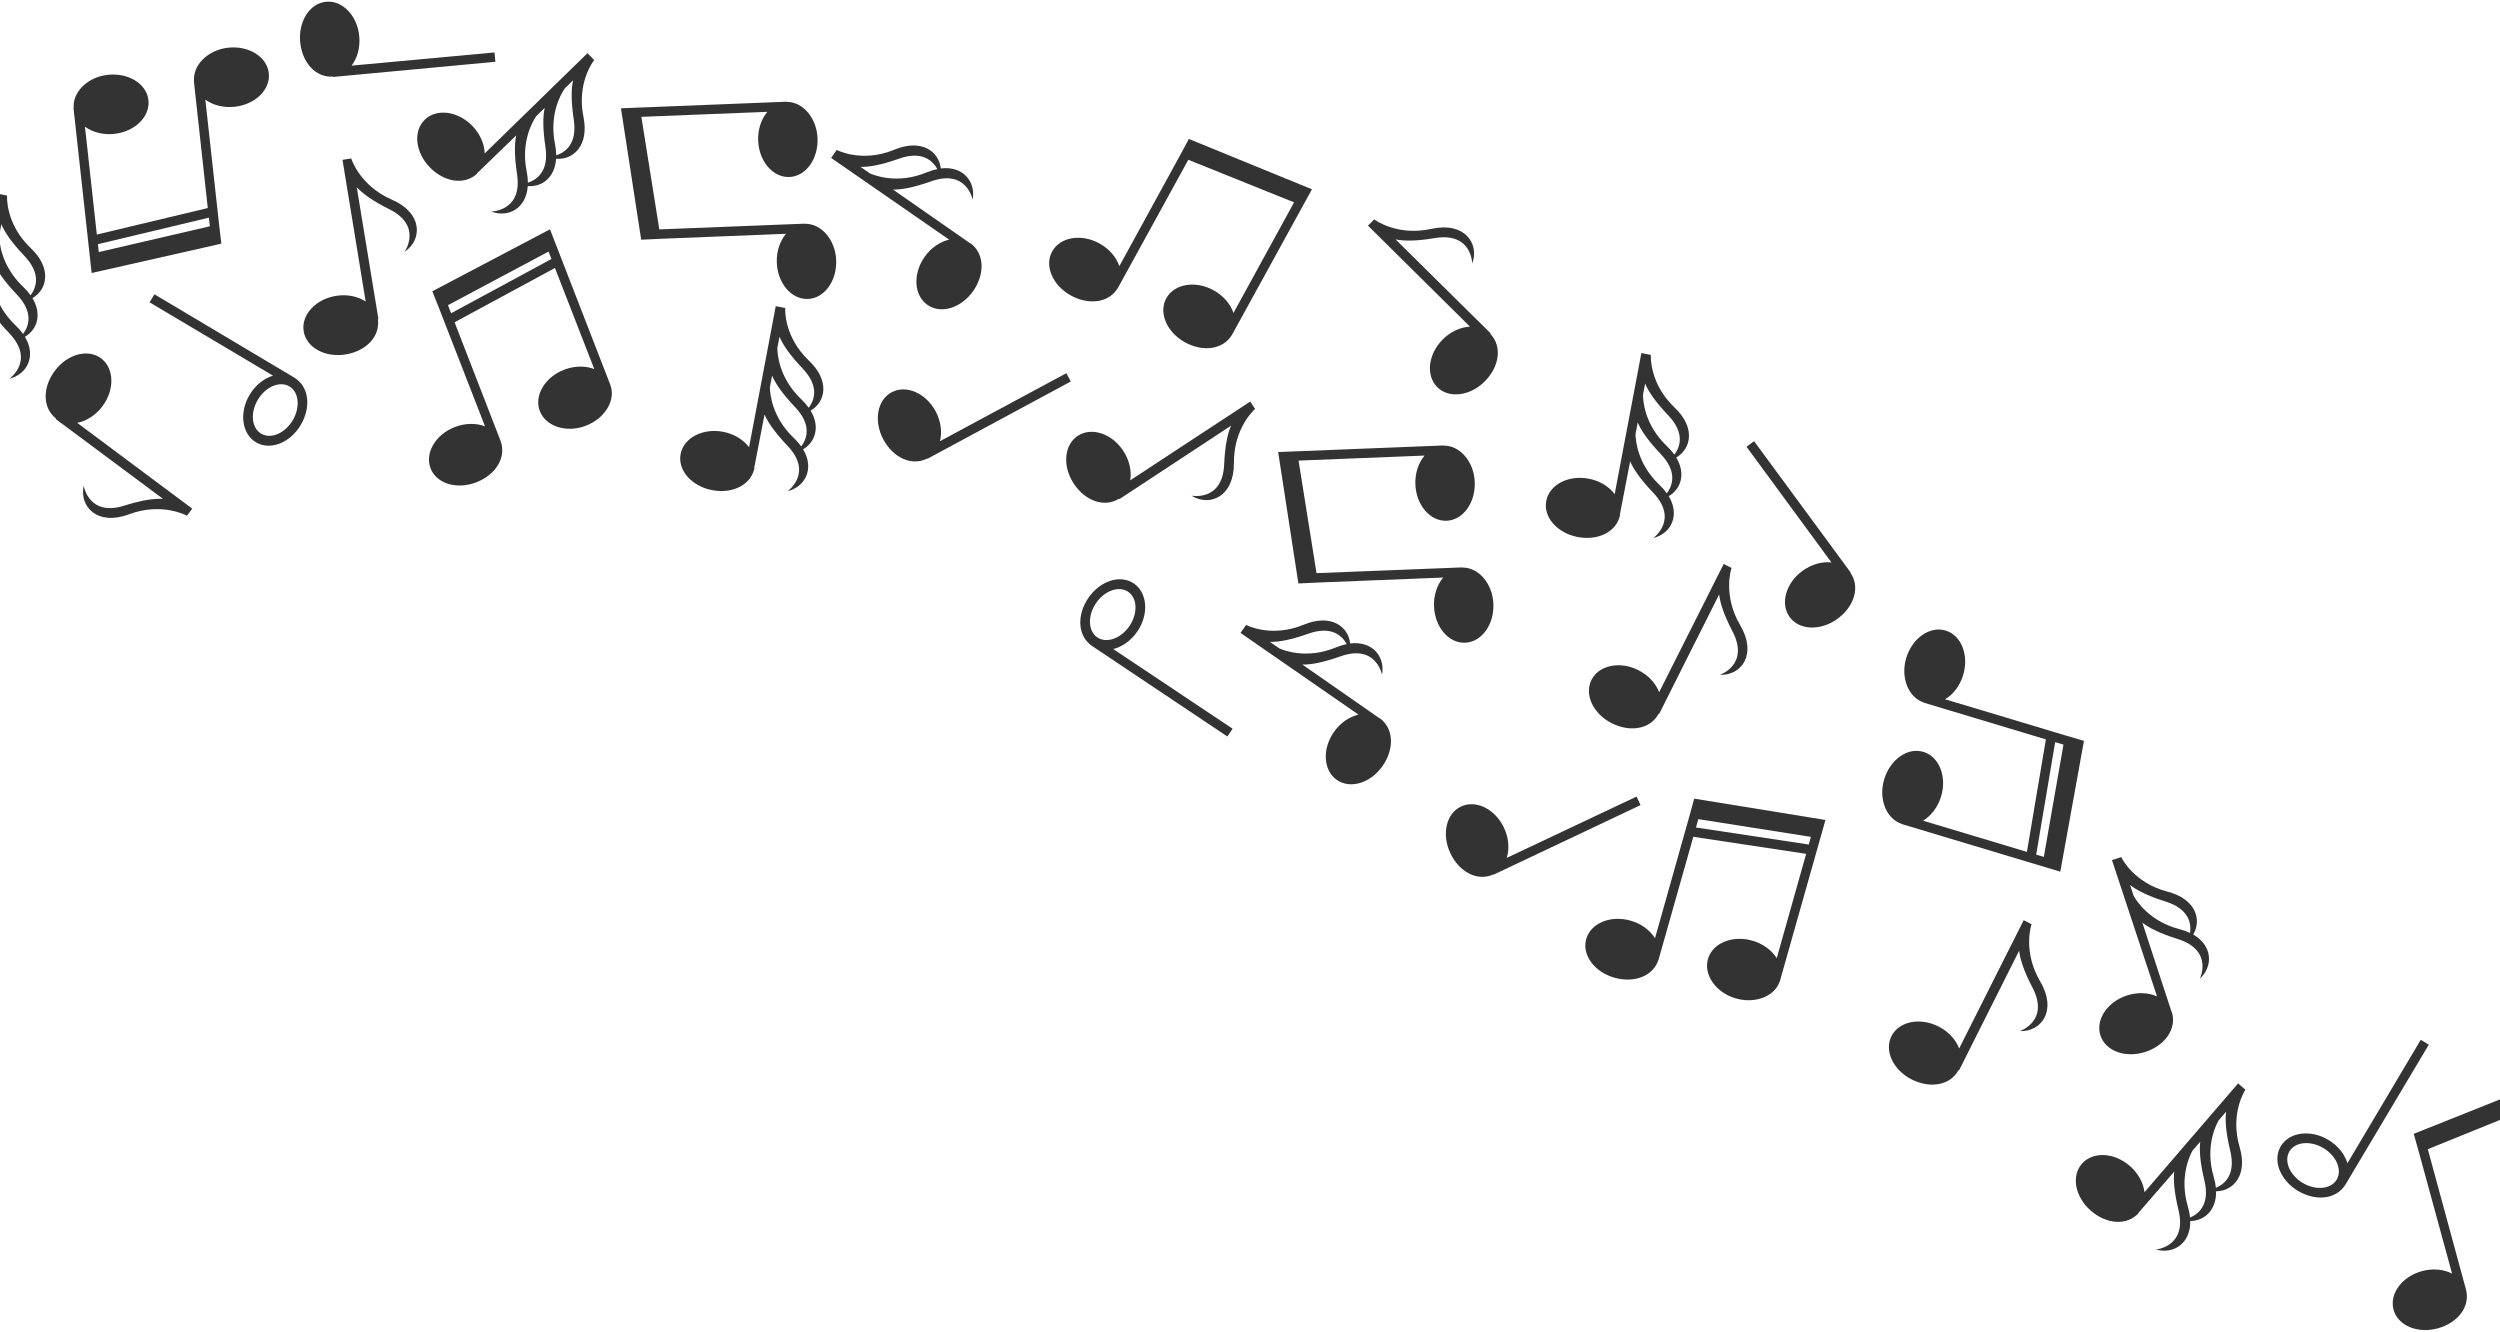
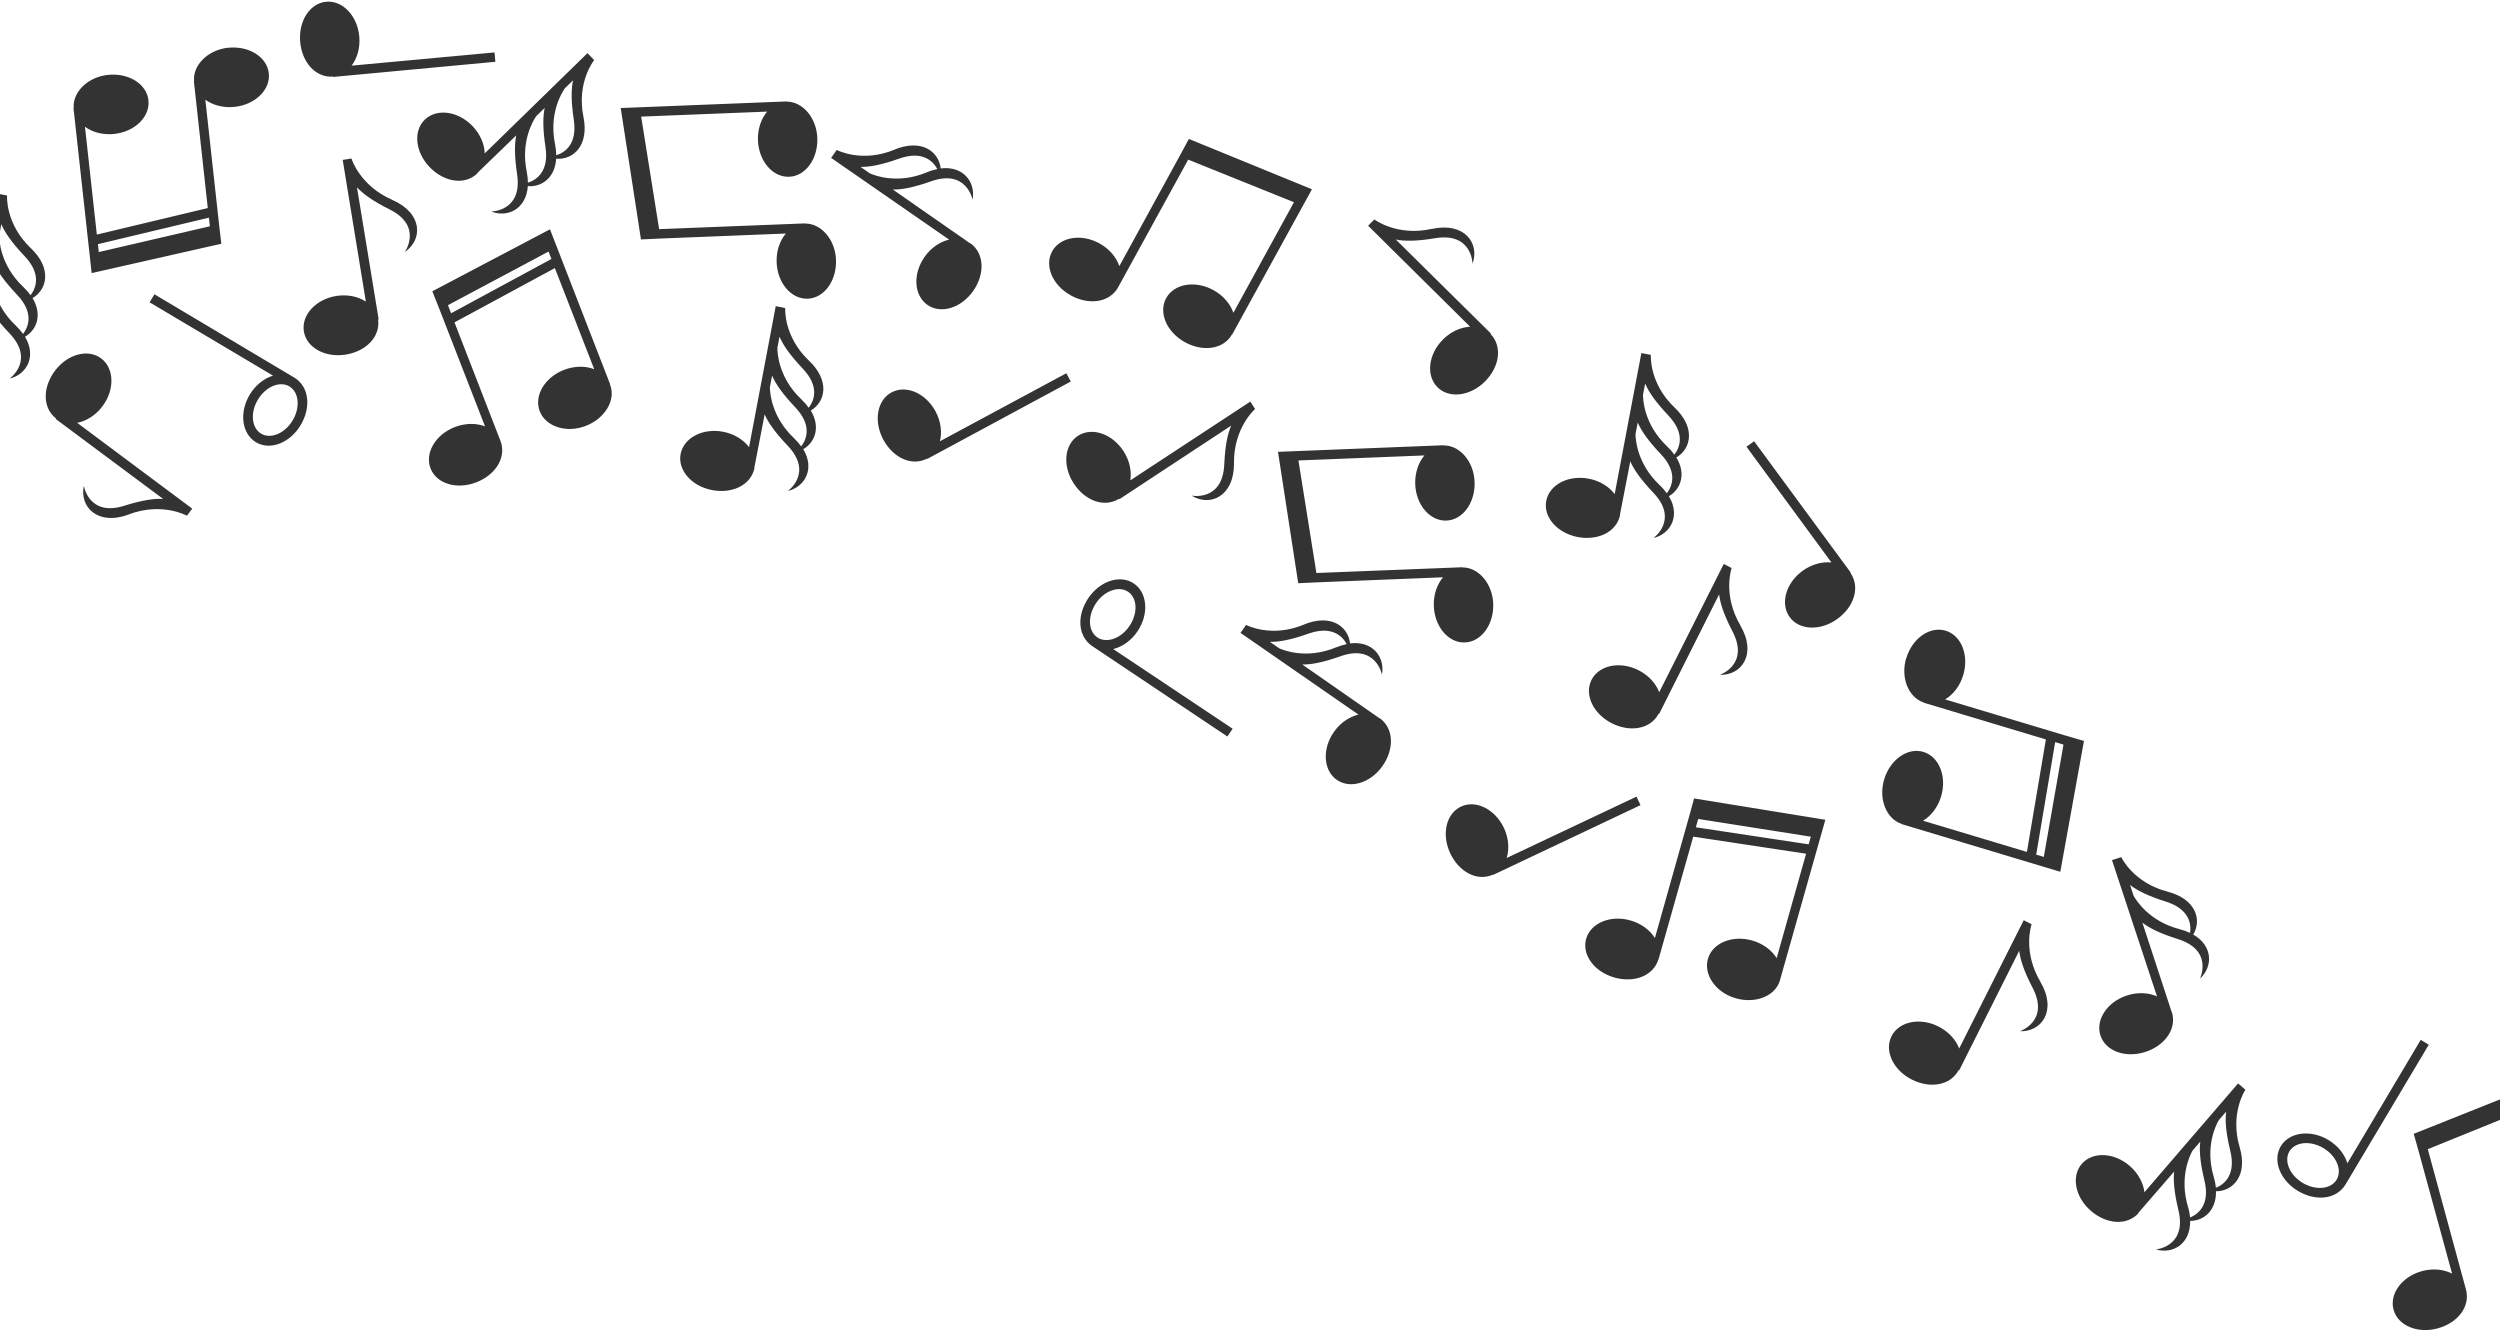
- <svg xmlns="http://www.w3.org/2000/svg" width="800px" height="426px" viewBox="0 0 800 426" version="1.1">
-   <defs />
-   <g id="Page-1" stroke="none" stroke-width="1" fill="none" fill-rule="evenodd">
-     <g id="Home-Page" transform="translate(0, -67)" fill="#333333">
-       <g id="Hero-Section" transform="translate(-34, 0)">
-         <g id="Notes" transform="translate(0, 63)">
-           <path d="M834,355.808 L806.398,366.822 L808.085,372.842 L818.665,411.552 C816.018,410.192 812.564,409.809 809.077,410.743 C802.658,412.463 798.561,417.987 799.926,423.082 C801.291,428.176 807.575,430.815 813.994,429.095 C820.356,427.39 824.514,422.254 823.15,416.796 L823.155,416.795 L823.174,416.868 L823.17,416.853 C823.169,416.847 823.166,416.841 823.165,416.835 L810.896,371.739 L834,362.373 L834,355.808 Z" id="Combined-Shape" />
-           <path d="M441.696,98.213 L441.696,98.198 C441.696,98.192 441.696,98.185 441.696,98.179 L441.495,45.981 L441.493,45.981 L441.489,45.129 L399.237,50.132 L399.309,56.384 L399.51,96.513 C397.305,94.515 394.068,93.251 390.457,93.251 C383.812,93.251 378.425,97.526 378.425,102.8 C378.425,108.075 383.812,112.25 390.457,112.25 C397.043,112.25 402.389,108.365 402.484,102.74 L402.489,102.74 L402.489,102.815 L402.489,102.8 C402.489,102.794 402.489,102.788 402.489,102.781 L402.309,56.046 L438.515,51.558 L438.717,91.911 C436.512,89.913 433.275,88.648 429.664,88.648 C423.019,88.648 417.632,92.924 417.632,98.198 C417.632,103.473 423.019,107.648 429.664,107.648 C436.25,107.648 441.596,103.763 441.691,98.138 L441.696,98.138 L441.696,98.213" id="Fill-52-Copy" transform="translate(410.0607, 78.68962) rotate(29) translate(-410.0607, -78.68962) " />
-           <path d="M497.31,145.272 C490.738,145.272 485.4,149.619 485.284,154.732 L485.173,154.732 L485.173,154.719 L485.173,154.738 C485.173,154.745 485.226,154.753 485.226,154.762 L485.432,201.492 L449.239,205.979 L449.044,165.627 C451.249,167.625 454.489,168.889 458.1,168.889 C464.745,168.889 470.133,164.614 470.133,159.34 C470.133,154.065 464.747,149.874 458.102,149.874 C451.53,149.874 446.193,154.221 446.077,159.334 L445.966,159.334 L445.966,159.321 L445.966,159.34 C445.966,159.347 446.019,159.355 446.019,159.364 L446.272,211.491 L446.274,211.491 L446.278,212.408 L488.53,207.406 L488.458,201.203 L488.257,161.025 C490.463,163.023 493.699,164.287 497.31,164.287 C503.955,164.287 509.342,160.053 509.342,154.779 C509.342,149.505 503.955,145.272 497.31,145.272" id="Fill-53" transform="translate(477.6539, 178.84) rotate(88) translate(-477.6539, -178.84) " />
-           <path d="M287.004,35.272 C280.432,35.272 275.094,39.619 274.978,44.732 L274.867,44.732 L274.867,44.719 L274.867,44.738 C274.867,44.745 274.92,44.753 274.92,44.762 L275.126,91.492 L238.933,95.979 L238.738,55.627 C240.943,57.625 244.183,58.889 247.794,58.889 C254.439,58.889 259.827,54.614 259.827,49.34 C259.827,44.065 254.441,39.874 247.796,39.874 C241.224,39.874 235.887,44.221 235.771,49.334 L235.66,49.334 L235.66,49.321 L235.66,49.34 C235.66,49.347 235.713,49.355 235.713,49.364 L235.966,101.491 L235.968,101.491 L235.972,102.408 L278.224,97.406 L278.152,91.203 L277.951,51.025 C280.157,53.023 283.393,54.287 287.004,54.287 C293.649,54.287 299.036,50.053 299.036,44.779 C299.036,39.505 293.649,35.272 287.004,35.272" id="Fill-53-Copy" transform="translate(267.3479, 68.84002) rotate(88) translate(-267.3479, -68.84002) " />
-           <path d="M570.937,270.155 L570.927,267.379 L607.134,262.904 L607.146,265.447 L570.937,270.155 L570.937,270.155 Z M610.306,309.563 L610.306,309.545 L610.306,309.522 L610.117,257.311 L610.115,257.311 L610.112,256.421 L567.858,261.437 L567.926,267.628 L568.113,307.838 C565.908,305.839 562.672,304.578 559.061,304.577 C552.416,304.574 547.028,308.849 547.026,314.123 C547.024,319.398 552.409,323.551 559.054,323.553 C565.621,323.555 570.956,319.694 571.084,314.069 L571.099,314.069 L571.099,314.159 C571.099,314.151 571.095,314.142 571.095,314.134 C571.095,314.122 571.091,314.112 571.091,314.101 L570.949,273.251 L607.161,268.542 L607.321,303.256 C605.117,301.257 601.881,299.993 598.27,299.991 C591.625,299.989 586.237,304.262 586.235,309.537 C586.233,314.811 591.618,319.212 598.263,319.214 C604.83,319.216 610.165,315.092 610.292,309.979 L610.306,309.979 L610.306,309.563 L610.306,309.563 Z" id="Fill-54" transform="translate(578.6661, 289.9869) rotate(16) translate(-578.6661, -289.9869) " />
-           <path d="M184.937,100.155 L184.927,97.379 L221.134,92.904 L221.146,95.447 L184.937,100.155 L184.937,100.155 Z M224.306,139.563 L224.306,139.545 L224.306,139.522 L224.117,87.311 L224.115,87.311 L224.112,86.421 L181.858,91.437 L181.926,97.628 L182.113,137.838 C179.908,135.839 176.672,134.578 173.061,134.577 C166.416,134.574 161.028,138.849 161.026,144.123 C161.024,149.398 166.409,153.551 173.054,153.553 C179.621,153.555 184.956,149.694 185.084,144.069 L185.099,144.069 L185.099,144.159 C185.099,144.151 185.095,144.142 185.095,144.134 C185.095,144.122 185.091,144.112 185.091,144.101 L184.949,103.251 L221.161,98.542 L221.321,133.256 C219.117,131.257 215.881,129.993 212.27,129.991 C205.625,129.989 200.237,134.262 200.235,139.537 C200.233,144.811 205.618,149.212 212.263,149.214 C218.83,149.216 224.165,145.092 224.292,139.979 L224.306,139.979 L224.306,139.563 L224.306,139.563 Z" id="Fill-54-Copy" transform="translate(192.6661, 119.9869) rotate(-21) translate(-192.6661, -119.9869) " />
-           <path d="M615.985,198.452 L615.985,198.438 L615.985,198.419 L615.68,146.214 L612.672,146.214 L612.901,192.151 C610.696,190.152 607.459,188.888 603.848,188.888 C597.204,188.888 591.817,193.163 591.817,198.438 C591.817,203.712 597.204,207.885 603.848,207.885 C610.436,207.885 615.783,203.995 615.876,198.371 L615.985,198.371 L615.985,198.452" id="Fill-34" transform="translate(603.901, 177.0493) rotate(-36) translate(-603.901, -177.0493) " />
-           <path d="M355.984,151.549 L355.984,151.534 L355.984,151.516 L355.678,99.311 L352.67,99.311 L352.899,145.248 C350.694,143.249 347.457,141.985 343.847,141.985 C337.202,141.985 331.815,146.26 331.815,151.534 C331.815,156.808 337.202,160.981 343.847,160.981 C350.434,160.981 355.781,157.092 355.874,151.467 L355.984,151.467 L355.984,151.549" id="Fill-34-Copy-2" transform="translate(343.8992, 130.1461) rotate(62) translate(-343.8992, -130.1461) " />
-           <path d="M538.138,285.387 L538.138,285.372 L538.138,285.353 L537.832,233.148 L534.824,233.148 L535.053,279.085 C532.848,277.086 529.612,275.822 526.001,275.822 C519.356,275.822 513.969,280.098 513.969,285.372 C513.969,290.646 519.356,294.819 526.001,294.819 C532.588,294.819 537.935,290.93 538.028,285.305 L538.138,285.305 L538.138,285.387" id="Fill-34-Copy" transform="translate(526.0534, 263.9837) rotate(65) translate(-526.0534, -263.9837) " />
-           <path d="M172.856,36.129 L172.856,36.114 L172.856,36.095 L172.55,-16.109 L169.542,-16.109 L169.771,29.827 C167.566,27.828 164.329,26.564 160.719,26.564 C154.074,26.564 148.687,30.84 148.687,36.114 C148.687,41.388 154.074,45.561 160.719,45.561 C167.306,45.561 172.653,41.672 172.746,36.047 L172.856,36.047 L172.856,36.129" id="Fill-34-Copy-3" transform="translate(160.7712, 14.72582) rotate(85) translate(-160.7712, -14.72582) " />
-           <path d="M785.195,386.497 C780.338,386.497 776.385,383.59 776.385,380.016 C776.385,376.442 780.338,373.534 785.195,373.534 C790.052,373.534 794.004,376.442 794.004,380.016 C794.004,383.59 790.052,386.497 785.195,386.497 L785.195,386.497 Z M797.226,380.031 L797.226,380.016 C797.226,380.01 797.226,380.003 797.226,379.997 L797.025,327.792 L794.018,327.792 L794.247,373.729 C792.042,371.73 788.805,370.466 785.195,370.466 C778.55,370.466 773.163,374.742 773.163,380.016 C773.163,385.29 778.55,389.463 785.195,389.463 C791.781,389.463 797.128,385.574 797.222,379.949 L797.226,379.949 L797.226,380.031 L797.226,380.031 Z" id="Fill-35" transform="translate(785.1945, 358.6278) rotate(31) translate(-785.1945, -358.6278) " />
-           <path d="M103.754,152.064 C98.896,152.064 94.944,149.157 94.944,145.583 C94.944,142.009 98.896,139.101 103.754,139.101 C108.611,139.101 112.562,142.009 112.562,145.583 C112.562,149.157 108.611,152.064 103.754,152.064 L103.754,152.064 Z M115.785,145.598 L115.785,145.583 C115.785,145.577 115.784,145.57 115.784,145.564 L115.584,93.359 L112.576,93.359 L112.805,139.295 C110.6,137.297 107.364,136.033 103.754,136.033 C97.108,136.033 91.721,140.308 91.721,145.583 C91.721,150.857 97.108,155.03 103.754,155.03 C110.34,155.03 115.687,151.141 115.78,145.516 L115.785,145.516 L115.785,145.598 L115.785,145.598 Z" id="Fill-35-Copy-2" transform="translate(103.753, 124.1945) rotate(-59) translate(-103.753, -124.1945) " />
-           <path d="M407.806,240.497 C402.949,240.497 398.996,237.59 398.996,234.016 C398.996,230.442 402.949,227.534 407.806,227.534 C412.663,227.534 416.615,230.442 416.615,234.016 C416.615,237.59 412.663,240.497 407.806,240.497 L407.806,240.497 Z M419.837,234.031 L419.837,234.016 C419.837,234.01 419.837,234.003 419.837,233.997 L419.636,181.792 L416.629,181.792 L416.858,227.729 C414.653,225.73 411.416,224.466 407.806,224.466 C401.161,224.466 395.774,228.742 395.774,234.016 C395.774,239.29 401.161,243.463 407.806,243.463 C414.392,243.463 419.739,239.574 419.833,233.949 L419.837,233.949 L419.837,234.031 L419.837,234.031 Z" id="Fill-35-Copy" transform="translate(407.8055, 212.6278) rotate(124) translate(-407.8055, -212.6278) " />
-           <path d="M681.256,310.018 C671.777,303.985 670.472,295.093 670.472,295.035 L670.472,294.933 L667.622,294.933 L667.852,340.87 C665.647,338.871 662.41,337.607 658.799,337.607 C652.154,337.607 646.768,341.882 646.768,347.157 C646.768,352.431 652.154,356.604 658.799,356.604 C665.386,356.604 670.734,352.715 670.827,347.09 L671.009,347.09 L671.009,347.172 L671.009,347.157 L671.009,347.138 L670.756,304.283 C672.293,306.603 674.979,309.349 679.928,312.874 C689.726,319.851 682.645,327.106 682.645,327.106 C688.861,324.243 690.403,315.843 681.256,310.018" id="Fill-38" transform="translate(667.2398, 325.7686) rotate(27) translate(-667.2398, -325.7686) " />
-           <path d="M422.027,133.213 C412.548,127.18 411.243,118.288 411.243,118.23 L411.243,118.128 L408.393,118.128 L408.623,164.065 C406.417,162.066 403.18,160.802 399.57,160.802 C392.925,160.802 387.538,165.077 387.538,170.352 C387.538,175.626 392.925,179.799 399.57,179.799 C406.157,179.799 411.505,175.91 411.598,170.285 L411.78,170.285 L411.78,170.367 L411.78,170.352 L411.78,170.333 L411.527,127.478 C413.064,129.798 415.75,132.543 420.698,136.069 C430.496,143.046 423.415,150.301 423.415,150.301 C429.632,147.438 431.174,139.037 422.027,133.213" id="Fill-38-Copy-3" transform="translate(408.0106, 148.9635) rotate(57) translate(-408.0106, -148.9635) " />
-           <path d="M85.141,132.157 C75.663,126.123 74.358,117.232 74.358,117.173 L74.358,117.072 L71.508,117.072 L71.737,163.008 C69.532,161.01 66.295,159.746 62.685,159.746 C56.039,159.746 50.653,164.021 50.653,169.295 C50.653,174.569 56.039,178.742 62.685,178.742 C69.271,178.742 74.619,174.853 74.712,169.228 L74.895,169.228 L74.895,169.31 L74.895,169.295 L74.895,169.276 L74.641,126.421 C76.179,128.741 78.864,131.487 83.813,135.012 C93.611,141.99 86.53,149.245 86.53,149.245 C92.747,146.381 94.289,137.981 85.141,132.157" id="Fill-38-Copy-5" transform="translate(71.12516, 147.907) rotate(127) translate(-71.12516, -147.907) " />
-           <path d="M507.296,82.53 C497.817,76.496 496.512,67.605 496.512,67.546 L496.512,67.445 L493.663,67.445 L493.892,113.381 C491.687,111.382 488.45,110.118 484.839,110.118 C478.194,110.118 472.808,114.394 472.808,119.668 C472.808,124.942 478.194,129.115 484.839,129.115 C491.426,129.115 496.774,125.226 496.867,119.601 L497.049,119.601 L497.049,119.683 L497.049,119.668 L497.049,119.649 L496.796,76.794 C498.334,79.114 501.019,81.86 505.968,85.385 C515.766,92.363 508.685,99.618 508.685,99.618 C514.901,96.754 516.443,88.354 507.296,82.53" id="Fill-38-Copy-2" transform="translate(493.2799, 98.27988) rotate(-45) translate(-493.2799, -98.27988) " />
-           <path d="M162.06,69.908 C152.581,63.875 151.276,54.983 151.276,54.925 L151.276,54.823 L148.427,54.823 L148.656,100.76 C146.451,98.761 143.214,97.497 139.603,97.497 C132.958,97.497 127.572,101.772 127.572,107.047 C127.572,112.321 132.958,116.494 139.603,116.494 C146.19,116.494 151.538,112.604 151.631,106.98 L151.813,106.98 L151.813,107.061 L151.813,107.047 L151.813,107.028 L151.56,64.172 C153.098,66.493 155.783,69.238 160.732,72.763 C170.53,79.741 163.449,86.996 163.449,86.996 C169.665,84.132 171.207,75.732 162.06,69.908" id="Fill-38-Copy-4" transform="translate(148.0438, 85.65824) rotate(-9) translate(-148.0438, -85.65824) " />
-           <path d="M585.256,196.018 C575.777,189.985 574.472,181.093 574.472,181.035 L574.472,180.933 L571.622,180.933 L571.852,226.87 C569.647,224.871 566.41,223.607 562.799,223.607 C556.154,223.607 550.768,227.882 550.768,233.157 C550.768,238.431 556.154,242.604 562.799,242.604 C569.386,242.604 574.734,238.715 574.827,233.09 L575.009,233.09 L575.009,233.172 L575.009,233.157 L575.009,233.138 L574.756,190.283 C576.293,192.603 578.979,195.349 583.928,198.874 C593.726,205.851 586.645,213.106 586.645,213.106 C592.861,210.243 594.403,201.843 585.256,196.018" id="Fill-38-Copy" transform="translate(571.2398, 211.7686) rotate(27) translate(-571.2398, -211.7686) " />
-           <path d="M746.62,385.386 C745.817,384.621 744.872,383.879 743.766,383.175 C735.641,378.003 733.588,370.733 733.162,368.725 L733.148,364.913 C734.694,367.217 737.419,369.942 742.316,373.43 C748.737,378.003 747.934,382.695 746.62,385.386 L746.62,385.386 Z M742.316,360.829 C748.737,365.402 747.934,370.095 746.62,372.785 C745.817,372.021 744.872,371.279 743.766,370.575 C735.264,365.162 733.41,357.452 733.112,355.88 L733.099,352.238 C734.636,354.558 737.366,357.304 742.316,360.829 L742.316,360.829 Z M747.388,373.575 C751.545,369.921 751.699,362.993 743.816,357.974 C734.338,351.94 733.161,343.049 733.161,342.99 L733.161,342.889 L730.055,342.889 L730.284,388.825 C728.079,386.826 724.842,385.563 721.232,385.563 C714.587,385.563 709.2,389.838 709.2,395.112 C709.2,400.386 714.587,404.559 721.232,404.559 C727.818,404.559 733.166,400.67 733.26,395.045 L733.161,395.045 L733.161,395.127 L733.161,395.112 L733.161,395.093 L733.144,377.587 C734.7,379.876 737.446,382.58 742.29,386.03 C752.087,393.008 745.082,400.263 745.082,400.263 C750.292,397.863 752.263,391.576 747.382,386.175 C750.757,383.209 751.464,378.085 747.388,373.575 L747.388,373.575 Z" id="Fill-39" transform="translate(729.7049, 373.724) rotate(41) translate(-729.7049, -373.724) " />
-           <path d="M569.926,158.843 C569.124,158.078 568.179,157.336 567.073,156.632 C558.948,151.46 556.895,144.19 556.469,142.182 L556.454,138.37 C558.001,140.674 560.726,143.399 565.622,146.887 C572.044,151.46 571.241,156.152 569.926,158.843 L569.926,158.843 Z M565.622,134.286 C572.044,138.86 571.241,143.552 569.926,146.242 C569.124,145.478 568.179,144.736 567.073,144.032 C558.57,138.619 556.716,130.909 556.419,129.337 L556.405,125.695 C557.943,128.016 560.673,130.761 565.622,134.286 L565.622,134.286 Z M570.695,147.032 C574.852,143.378 575.006,136.45 567.122,131.431 C557.644,125.398 556.468,116.506 556.468,116.448 L556.468,116.346 L553.362,116.346 L553.591,162.282 C551.385,160.283 548.149,159.02 544.539,159.02 C537.893,159.02 532.507,163.295 532.507,168.57 C532.507,173.844 537.893,178.017 544.539,178.017 C551.125,178.017 556.473,174.127 556.567,168.503 L556.468,168.503 L556.468,168.584 L556.468,168.57 L556.468,168.551 L556.451,151.044 C558.006,153.334 560.753,156.038 565.597,159.488 C575.394,166.465 568.388,173.72 568.388,173.72 C573.598,171.321 575.57,165.034 570.689,159.632 C574.064,156.666 574.771,151.542 570.695,147.032 L570.695,147.032 Z" id="Fill-39-Copy" transform="translate(553.0116, 147.1813) rotate(11) translate(-553.0116, -147.1813) " />
-           <path d="M292.926,143.843 C292.124,143.078 291.179,142.336 290.073,141.632 C281.948,136.46 279.895,129.19 279.469,127.182 L279.454,123.37 C281.001,125.674 283.726,128.399 288.622,131.887 C295.044,136.46 294.241,141.152 292.926,143.843 L292.926,143.843 Z M288.622,119.286 C295.044,123.86 294.241,128.552 292.926,131.242 C292.124,130.478 291.179,129.736 290.073,129.032 C281.57,123.619 279.716,115.909 279.419,114.337 L279.405,110.695 C280.943,113.016 283.673,115.761 288.622,119.286 L288.622,119.286 Z M293.695,132.032 C297.852,128.378 298.006,121.45 290.122,116.431 C280.644,110.398 279.468,101.506 279.468,101.448 L279.468,101.346 L276.362,101.346 L276.591,147.282 C274.385,145.283 271.149,144.02 267.539,144.02 C260.893,144.02 255.507,148.295 255.507,153.57 C255.507,158.844 260.893,163.017 267.539,163.017 C274.125,163.017 279.473,159.127 279.567,153.503 L279.468,153.503 L279.468,153.584 L279.468,153.57 L279.468,153.551 L279.451,136.044 C281.006,138.334 283.753,141.038 288.597,144.488 C298.394,151.465 291.388,158.72 291.388,158.72 C296.598,156.321 298.57,150.034 293.689,144.632 C297.064,141.666 297.771,136.542 293.695,132.032 L293.695,132.032 Z" id="Fill-39-Copy-2" transform="translate(276.0116, 132.1813) rotate(11) translate(-276.0116, -132.1813) " />
-           <path d="M43.915,107.843 C43.112,107.078 42.167,106.336 41.061,105.632 C32.936,100.46 30.883,93.19 30.457,91.182 L30.443,87.37 C31.989,89.674 34.714,92.399 39.611,95.887 C46.032,100.46 45.23,105.152 43.915,107.843 L43.915,107.843 Z M39.611,83.286 C46.032,87.86 45.23,92.552 43.915,95.242 C43.112,94.478 42.167,93.736 41.061,93.032 C32.559,87.619 30.705,79.909 30.407,78.337 L30.394,74.695 C31.931,77.016 34.661,79.761 39.611,83.286 L39.611,83.286 Z M44.683,96.032 C48.84,92.378 48.994,85.45 41.111,80.431 C31.633,74.398 30.456,65.506 30.456,65.448 L30.456,65.346 L27.35,65.346 L27.58,111.282 C25.374,109.283 22.137,108.02 18.527,108.02 C11.882,108.02 6.495,112.295 6.495,117.57 C6.495,122.844 11.882,127.017 18.527,127.017 C25.113,127.017 30.461,123.127 30.555,117.503 L30.456,117.503 L30.456,117.584 L30.456,117.57 L30.456,117.551 L30.439,100.044 C31.995,102.334 34.741,105.038 39.585,108.488 C49.382,115.465 42.377,122.72 42.377,122.72 C47.587,120.321 49.558,114.034 44.677,108.632 C48.053,105.666 48.759,100.542 44.683,96.032 L44.683,96.032 Z" id="Fill-39-Copy-4" transform="translate(27, 96.18127) rotate(11) translate(-27, -96.18127) " />
-           <path d="M216.486,53.843 C215.683,53.078 214.739,52.336 213.633,51.632 C205.508,46.46 203.454,39.19 203.029,37.182 L203.014,33.37 C204.56,35.674 207.285,38.399 212.182,41.887 C218.603,46.46 217.801,51.152 216.486,53.843 L216.486,53.843 Z M212.182,29.286 C218.603,33.86 217.801,38.552 216.486,41.242 C215.683,40.478 214.739,39.736 213.633,39.032 C205.13,33.619 203.276,25.909 202.979,24.337 L202.965,20.695 C204.502,23.016 207.232,25.761 212.182,29.286 L212.182,29.286 Z M217.255,42.032 C221.412,38.378 221.565,31.45 213.682,26.431 C204.204,20.398 203.027,11.506 203.027,11.448 L203.027,11.346 L199.922,11.346 L200.151,57.282 C197.945,55.283 194.709,54.02 191.098,54.02 C184.453,54.02 179.067,58.295 179.067,63.57 C179.067,68.844 184.453,73.017 191.098,73.017 C197.685,73.017 203.033,69.127 203.126,63.503 L203.027,63.503 L203.027,63.584 L203.027,63.57 L203.027,63.551 L203.011,46.044 C204.566,48.334 207.313,51.038 212.156,54.488 C221.954,61.465 214.948,68.72 214.948,68.72 C220.158,66.321 222.129,60.034 217.249,54.632 C220.624,51.666 221.331,46.542 217.255,42.032 L217.255,42.032 Z" id="Fill-39-Copy-3" transform="translate(199.5714, 42.18127) rotate(46) translate(-199.5714, -42.18127) " />
-           <path d="M733.092,305.516 C724.588,300.103 722.735,292.392 722.437,290.821 L722.423,287.18 C723.961,289.5 726.691,292.246 731.64,295.771 C738.061,300.344 737.259,305.036 735.945,307.726 C735.142,306.962 734.197,306.22 733.092,305.516 L733.092,305.516 Z M733.154,292.915 C723.677,286.882 722.512,277.99 722.512,277.932 L722.512,277.83 L719.379,277.83 L719.609,323.767 C717.403,321.768 714.167,320.504 710.557,320.504 C703.911,320.504 698.525,324.78 698.525,330.054 C698.525,335.328 703.911,339.501 710.557,339.501 C717.143,339.501 722.491,335.612 722.584,329.987 L722.512,329.987 L722.512,330.069 L722.512,330.054 L722.512,330.035 L722.434,299.854 C723.981,302.159 726.725,304.884 731.622,308.372 C741.419,315.349 734.41,322.604 734.41,322.604 C739.619,320.204 741.621,313.918 736.739,308.516 C740.896,304.862 741.037,297.934 733.154,292.915 L733.154,292.915 Z" id="Fill-40" transform="translate(719.04, 308.6658) rotate(-18) translate(-719.04, -308.6658) " />
-           <path d="M470.078,221.342 C461.574,215.929 459.721,208.218 459.423,206.647 L459.409,203.006 C460.947,205.326 463.677,208.072 468.626,211.597 C475.047,216.17 474.245,220.862 472.931,223.552 C472.128,222.788 471.183,222.046 470.078,221.342 L470.078,221.342 Z M470.14,208.741 C460.663,202.708 459.498,193.816 459.498,193.758 L459.498,193.656 L456.365,193.656 L456.595,239.593 C454.389,237.594 451.153,236.33 447.543,236.33 C440.897,236.33 435.511,240.606 435.511,245.88 C435.511,251.154 440.897,255.327 447.543,255.327 C454.129,255.327 459.477,251.438 459.57,245.813 L459.498,245.813 L459.498,245.895 L459.498,245.88 L459.498,245.861 L459.42,215.68 C460.967,217.985 463.711,220.71 468.608,224.198 C478.405,231.175 471.396,238.43 471.396,238.43 C476.605,236.03 478.607,229.744 473.725,224.342 C477.882,220.688 478.023,213.76 470.14,208.741 L470.14,208.741 Z" id="Fill-40-Copy" transform="translate(456.026, 224.4917) rotate(-55) translate(-456.026, -224.4917) " />
-           <path d="M339.078,69.342 C330.574,63.929 328.721,56.218 328.423,54.647 L328.409,51.006 C329.947,53.326 332.677,56.072 337.626,59.597 C344.047,64.17 343.245,68.862 341.931,71.552 C341.128,70.788 340.183,70.046 339.078,69.342 L339.078,69.342 Z M339.14,56.741 C329.663,50.708 328.498,41.816 328.498,41.758 L328.498,41.656 L325.365,41.656 L325.595,87.593 C323.389,85.594 320.153,84.33 316.543,84.33 C309.897,84.33 304.511,88.606 304.511,93.88 C304.511,99.154 309.897,103.327 316.543,103.327 C323.129,103.327 328.477,99.438 328.57,93.813 L328.498,93.813 L328.498,93.895 L328.498,93.88 L328.498,93.861 L328.42,63.68 C329.967,65.985 332.711,68.71 337.608,72.198 C347.405,79.175 340.396,86.43 340.396,86.43 C345.605,84.03 347.607,77.744 342.725,72.342 C346.882,68.688 347.023,61.76 339.14,56.741 L339.14,56.741 Z" id="Fill-40-Copy-2" transform="translate(325.026, 72.49172) rotate(-55) translate(-325.026, -72.49172) " />
-           <path d="M678.161,262.994 L678.171,265.77 L641.966,270.257 L641.953,267.715 L678.161,262.994 L678.161,262.994 Z M690.023,209.549 C683.452,209.549 678.116,213.891 677.997,219.004 L677.886,219.004 L677.886,218.997 L677.886,219.016 C677.886,219.024 677.939,219.032 677.94,219.04 L678.122,259.899 L641.924,264.62 L641.757,229.905 C643.963,231.904 647.202,233.167 650.813,233.167 C657.458,233.167 662.846,228.892 662.846,223.618 C662.846,218.344 657.46,214.151 650.815,214.151 C644.244,214.151 638.909,218.493 638.79,223.606 L638.679,223.606 L638.679,223.599 L638.679,223.618 C638.679,223.626 638.732,223.634 638.733,223.642 L638.985,275.763 L638.987,275.763 L638.991,276.687 L681.243,271.684 L681.171,265.486 L680.971,225.303 C683.176,227.302 686.412,228.565 690.023,228.565 C696.668,228.565 702.055,224.332 702.055,219.058 C702.055,213.783 696.668,209.549 690.023,209.549 L690.023,209.549 Z" id="Fill-55" transform="translate(670.367, 243.1179) rotate(287) translate(-670.367, -243.1179) " />
-           <path d="M98.817,74.574 L98.827,77.35 L62.622,81.837 L62.609,79.295 L98.817,74.574 L98.817,74.574 Z M110.679,21.128 C104.108,21.128 98.772,25.471 98.653,30.584 L98.542,30.584 L98.542,30.576 L98.542,30.595 C98.542,30.604 98.595,30.612 98.596,30.619 L98.779,71.479 L62.58,76.2 L62.413,41.485 C64.619,43.484 67.858,44.747 71.469,44.747 C78.114,44.747 83.502,40.472 83.502,35.197 C83.502,29.923 78.117,25.73 71.471,25.73 C64.9,25.73 59.565,30.073 59.446,35.186 L59.335,35.186 L59.335,35.178 L59.335,35.197 C59.335,35.206 59.389,35.214 59.389,35.221 L59.641,87.343 L59.643,87.343 L59.647,88.267 L101.899,83.263 L101.828,77.065 L101.627,36.883 C103.833,38.882 107.068,40.145 110.679,40.145 C117.325,40.145 122.711,35.911 122.711,30.637 C122.711,25.363 117.325,21.128 110.679,21.128 L110.679,21.128 Z" id="Fill-55-Copy" transform="translate(91.02315, 54.69758) rotate(354) translate(-91.02315, -54.69758) " />
-         </g>
-       </g>
-     </g>
-   </g>
+ <svg xmlns="http://www.w3.org/2000/svg" width="800" height="426" viewBox="0 0 800 426">
+   <path d="M800 351.808l-27.602 11.014 1.687 6.02 10.58 38.71c-2.647-1.36-6.1-1.743-9.588-.81-6.42 1.72-10.516 7.245-9.15 12.34 1.364 5.094 7.648 7.733 14.067 6.013 6.362-1.705 10.52-6.84 9.156-12.3h.005l.02.073-.005-.015c0-.006-.004-.012-.005-.018l-12.27-45.096L800 358.37v-6.565zM394.265 107.102l.007-.013c.003-.01.005-.02.01-.02l25.13-45.75h-.003l.41-.75-39.38-16.11-2.97 5.5-19.28 35.19c-.96-2.82-3.18-5.5-6.34-7.25-5.81-3.22-12.6-2.1-15.16 2.52-2.56 4.61.13 10.87 5.94 14.09 5.76 3.19 12.32 2.38 15.13-2.49l-.04.06v-.01l.01-.02 22.5-40.97 33.84 13.63-19.39 35.39c-.96-2.82-3.18-5.49-6.34-7.24-5.81-3.22-12.6-2.1-15.15 2.52-2.56 4.61.13 10.87 5.94 14.1 5.76 3.19 12.32 2.39 15.13-2.49v.01l-.04.06m83.62 86.21c-.23-6.57-4.76-11.75-9.87-11.69l-.01-.11h.02-.02c-.01 0-.02.05-.02.05l-46.69 1.84-5.75-36.01 40.32-1.61c-1.92 2.27-3.07 5.56-2.95 9.16.23 6.64 4.69 11.87 9.96 11.69 5.27-.19 9.27-5.71 9.04-12.36-.23-6.57-4.76-11.75-9.87-11.69l-.01-.11h.01-.02c-.01 0-.01.05-.02.05l-52.08 2.07-.92.03 6.47 42.054 6.2-.29 40.14-1.61c-1.92 2.273-3.07 5.55-2.948 9.16.23 6.64 4.65 11.877 9.92 11.693 5.27-.18 9.32-5.72 9.087-12.36m-210.3-110c-.23-6.57-4.76-11.75-9.878-11.69v-.11h.01-.02c-.01 0-.01.06-.02.06l-46.7 1.84-5.748-36.01 40.32-1.6c-1.92 2.27-3.07 5.552-2.948 9.16.23 6.64 4.69 11.87 9.96 11.69 5.27-.19 9.27-5.72 9.04-12.36-.23-6.57-4.76-11.75-9.88-11.69v-.11h.01-.02c-.006 0-.01.056-.02.056l-52.087 2.07-.92.04 6.48 42.05 6.2-.29 40.16-1.6c-1.92 2.27-3.07 5.55-2.946 9.16.23 6.64 4.65 11.88 9.92 11.69 5.27-.18 9.31-5.712 9.08-12.353m275.15 181.5l.752-2.67 36.04 5.68-.69 2.45-36.107-5.456zm26.98 48.735l.002-.02.005-.02 14.21-50.24.24-.86-42-6.824-1.64 5.97-10.9 38.708c-1.56-2.53-4.33-4.637-7.8-5.63-6.39-1.837-12.74.79-14.2 5.86-1.45 5.07 2.58 10.542 8.96 12.38 6.31 1.81 12.51-.43 14.18-5.8l.02.01-.02.09v-.027l.01-.03 11.12-39.302 36.11 5.46-9.414 33.41c-1.57-2.53-4.33-4.63-7.8-5.63-6.39-1.832-12.746.79-14.2 5.86-1.46 5.07 2.505 10.78 8.89 12.617 6.31 1.815 12.58-.68 14.11-5.56l.01.01.11-.4zM144.35 100.24l-1.004-2.587 32.19-17.153.922 2.37-32.118 17.372zm50.877 22.683l-.007-.017-.008-.02L176.32 74.21h-.002l-.322-.83-37.65 19.827 2.283 5.754 14.58 37.48c-2.78-1.07-6.25-1.09-9.62.2-6.21 2.38-9.71 8.3-7.82 13.23 1.88 4.93 8.4 6.87 14.6 4.49 6.13-2.35 9.73-7.86 7.83-13.16h.01l.03.09c0-.01-.01-.01-.01-.02l-.02-.03-14.77-38.08 32.12-17.37 12.59 32.35c-2.78-1.07-6.25-1.09-9.62.2-6.21 2.38-9.71 8.3-7.82 13.23 1.89 4.93 8.49 7.11 14.69 4.73 6.13-2.35 9.63-8.11 7.92-12.93h.01l-.15-.39zm397.038 60.338l-.01-.01-.01-.01-30.932-42.05-2.434 1.77 27.18 37.03c-2.96-.32-6.32.56-9.24 2.68-5.38 3.91-7.22 10.53-4.12 14.8 3.1 4.27 9.91 4.48 15.28.57 5.33-3.87 7.37-10.16 4.13-14.76l.09-.06.05.07m-295.58-36.4l.01-.01.01-.01 45.95-24.78-1.41-2.65-40.46 21.77c.73-2.88.33-6.33-1.37-9.52-3.12-5.87-9.43-8.62-14.08-6.14-4.66 2.47-5.82 9.19-2.7 15.05 3.09 5.82 9.03 8.72 14.04 6.16l.05.09-.08.04M477.73 280l.018-.005.02-.01 47.19-22.34-1.278-2.723-41.54 19.63c.88-2.84.66-6.31-.87-9.58-2.81-6.023-8.96-9.1-13.74-6.87-4.78 2.23-6.29 8.875-3.48 14.9 2.79 5.97 8.57 9.17 13.71 6.88l.05.1-.074.03M106.506 24.63l.01-.002h.02l51.98-4.856-.262-2.996-45.742 4.232c1.8-2.37 2.778-5.706 2.46-9.303-.576-6.62-5.305-11.613-10.56-11.153-5.253.46-8.94 6.19-8.36 12.81.57 6.56 4.91 11.55 10.52 11.15l.01.11-.08.008m630.34 353.887c-4.17-2.502-6.06-7.03-4.22-10.093 1.84-3.064 6.72-3.52 10.89-1.018 4.16 2.5 6.05 7.03 4.21 10.092-1.84 3.064-6.73 3.52-10.89 1.02zm13.64.654l.01-.01.01-.01 26.71-44.85-2.58-1.55-23.47 39.5c-.86-2.85-2.98-5.6-6.08-7.46-5.69-3.42-12.51-2.53-15.23 1.99-2.71 4.52-.25 10.87 5.45 14.3 5.65 3.39 12.23 2.82 15.21-1.96l-.04.07zM93.64 134.55c-2.502 4.164-7.03 6.054-10.093 4.213-3.07-1.84-3.52-6.724-1.02-10.887 2.5-4.164 7.03-6.054 10.09-4.213 3.06 1.84 3.52 6.724 1.02 10.888zm.654-13.643l-.013-.008-.01-.01-44.85-26.72-1.55 2.57 39.5 23.47c-2.85.86-5.6 2.98-7.46 6.08-3.43 5.7-2.54 12.51 1.99 15.23 4.52 2.71 10.87.25 14.29-5.45 3.39-5.65 2.81-12.23-1.96-15.21v-.01l.07.05zm256.404 72.14c2.72-4.028 7.34-5.68 10.3-3.68 2.97 2 3.17 6.9.45 10.93-2.71 4.025-7.33 5.674-10.3 3.676-2.96-1.997-3.16-6.9-.44-10.925zm-1.36 13.59l.02.007.015.01 43.39 29.027 1.683-2.49-38.21-25.49c2.89-.71 5.747-2.68 7.766-5.68 3.72-5.51 3.19-12.36-1.182-15.31-4.37-2.95-10.842-.81-14.56 4.69-3.68 5.46-3.45 12.07 1.164 15.29l-.005.01-.07-.04zm303.55 107.46c-5.704-9.68-2.83-18.194-2.803-18.246l.046-.09-2.54-1.29-20.65 41.04c-1.06-2.78-3.37-5.37-6.59-7.01-5.92-3.01-12.66-1.65-15.05 3.05-2.39 4.7.51 10.87 6.43 13.88 5.87 2.99 12.4 1.96 15.04-3.01l.17.08-.04.08.01-.01.01-.02 19.23-38.3c.32 2.77 1.47 6.43 4.27 11.82 5.57 10.67-4.04 13.92-4.04 13.92 6.84.27 12.03-6.51 6.52-15.85M394.87 148.16c-.1-11.236 6.647-17.173 6.69-17.205l.09-.056-1.55-2.39-38.4 25.21c.48-2.94-.23-6.35-2.19-9.37-3.62-5.58-10.14-7.77-14.56-4.89-4.42 2.87-4.99 9.66-1.37 15.23 3.59 5.52 9.76 7.89 14.53 4.9l.1.15-.07.04.02-.01.02-.01 35.8-23.56c-1.11 2.55-1.95 6.3-2.21 12.37-.513 12.02-10.454 10.03-10.454 10.03 5.78 3.65 13.67.37 13.57-10.47M41.27 164.58c10.522-3.94 18.408.37 18.455.404l.08.062 1.716-2.276-36.82-27.462c2.93-.56 5.88-2.383 8.06-5.267 4-5.3 3.83-12.18-.38-15.35s-10.78-1.38-14.78 3.93c-3.96 5.26-4.08 11.87.36 15.33l-.11.15-.06-.05.02.01.02.01 34.38 25.59c-2.78-.17-6.59.33-12.38 2.16-11.47 3.63-13-6.39-13-6.39-1.45 6.69 4.33 12.98 14.49 9.17M458.1 73.25c-10.97 2.44-18.18-2.93-18.22-2.97l-.07-.07-2.015 2.02 32.646 32.32c-2.97.15-6.15 1.54-8.7 4.1-4.7 4.7-5.48 11.53-1.75 15.26 3.73 3.73 10.49 2.87 15.19-1.83 4.66-4.65 5.69-11.19 1.78-15.23l.13-.13.06.06-.01-.01-.01-.01-30.48-30.12c2.73.56 6.57.6 12.56-.41 11.87-1.99 11.99 8.14 11.99 8.14 2.37-6.42-2.48-13.45-13.06-11.1M125.5 63.94c-10.31-4.48-12.99-13.06-13-13.12l-.016-.1-2.82.45 7.41 45.34c-2.49-1.63-5.885-2.37-9.45-1.804-6.564 1.04-11.216 6.11-10.39 11.32.825 5.21 6.797 8.49 13.36 7.45 6.507-1.03 11.18-5.7 10.39-11.27l.18-.03.015.08v-.03l-6.95-42.286c1.88 2.05 4.97 4.343 10.41 7.05 10.77 5.36 4.91 13.633 4.91 13.633 5.69-3.8 5.9-12.34-4.04-16.66m431.4 136.14c-5.71-9.68-2.84-18.193-2.81-18.245l.04-.09-2.54-1.294-20.65 41.035c-1.06-2.79-3.37-5.38-6.59-7.02-5.92-3.02-12.66-1.65-15.06 3.05-2.4 4.7.51 10.86 6.43 13.88 5.87 2.99 12.4 1.95 15.03-3.02l.16.08-.04.07v-.02l.01-.02 19.23-38.3c.32 2.76 1.46 6.43 4.27 11.82 5.56 10.66-4.04 13.91-4.04 13.91 6.84.27 12.03-6.52 6.52-15.86m143.97 189.54c-.11-1.11-.33-2.29-.71-3.54-2.74-9.24.48-16.07 1.47-17.87l2.49-2.89c-.347 2.75-.08 6.6 1.33 12.44 1.845 7.66-1.84 10.68-4.596 11.85zm12.86-21.36c1.84 7.66-1.84 10.68-4.6 11.85-.11-1.1-.33-2.28-.71-3.54-2.87-9.66.79-16.7 1.6-18.08l2.38-2.76c-.366 2.77-.107 6.63 1.32 12.54zm-4.54 12.95c5.53-.03 10.19-5.16 7.53-14.11-3.2-10.77 1.75-18.25 1.79-18.3l.06-.07-2.35-2.04-29.97 34.82c-.36-2.95-1.97-6.03-4.69-8.4-5.02-4.36-11.89-4.67-15.35-.68-3.46 3.98-2.135 10.66 2.88 15.02 4.97 4.32 11.56 4.89 15.32.71l-.076-.07-.055.06.01-.01.01-.02 11.47-13.23c-.33 2.74-.03 6.59 1.36 12.37 2.815 11.69-7.23 12.57-7.23 12.57 5.505 1.6 11.117-1.85 10.98-9.13 4.495-.03 8.39-3.43 8.27-9.51zM533.39 157.86c-.642-.904-1.428-1.812-2.38-2.714-6.988-6.628-7.616-14.156-7.65-16.208l.712-3.745c1.078 2.55 3.234 5.75 7.375 10.11 5.43 5.71 3.748 10.16 1.944 12.55zm.46-24.927c5.432 5.71 3.75 10.163 1.945 12.553-.642-.903-1.428-1.812-2.38-2.714-7.313-6.937-7.662-14.86-7.654-16.46l.69-3.577c1.07 2.572 3.22 5.788 7.41 10.192zm2.55 13.48c4.776-2.8 6.25-9.57-.532-16-8.152-7.73-7.61-16.685-7.6-16.74l.02-.1-3.05-.595-8.54 45.135c-1.783-2.384-4.72-4.24-8.263-4.93-6.523-1.268-12.626 1.9-13.632 7.08-1.007 5.175 3.484 10.3 10.008 11.57 6.47 1.255 12.46-1.54 13.63-7.046l-.09-.02-.01.08.01-.014.01-.017 3.33-17.188c1.09 2.544 3.27 5.722 7.37 10.033 8.29 8.72.03 14.51.03 14.51 5.57-1.36 8.71-7.15 4.95-13.39 3.88-2.27 5.55-7.16 2.41-12.37zm-280.01-3.557c-.642-.904-1.428-1.812-2.38-2.714-6.988-6.63-7.616-14.157-7.65-16.21l.712-3.744c1.078 2.555 3.234 5.75 7.375 10.11 5.43 5.712 3.748 10.165 1.944 12.555zm.46-24.927c5.432 5.71 3.75 10.16 1.945 12.55-.642-.9-1.428-1.81-2.38-2.71-7.313-6.94-7.662-14.86-7.654-16.46l.69-3.58c1.07 2.57 3.22 5.79 7.41 10.19zm2.55 13.48c4.776-2.8 6.25-9.57-.532-16-8.152-7.73-7.61-16.69-7.6-16.74l.02-.1-3.05-.6-8.54 45.13c-1.783-2.38-4.72-4.24-8.263-4.93-6.523-1.27-12.626 1.9-13.632 7.08-1.007 5.17 3.484 10.3 10.008 11.57 6.47 1.25 12.46-1.54 13.63-7.05l-.09-.02-.01.08.01-.02.01-.02 3.33-17.19c1.09 2.54 3.27 5.72 7.37 10.03 8.29 8.72.03 14.5.03 14.5 5.57-1.37 8.71-7.16 4.95-13.39 3.88-2.27 5.55-7.17 2.41-12.37zM7.38 106.85c-.643-.905-1.43-1.813-2.38-2.715-6.99-6.62-7.618-14.15-7.653-16.2l.714-3.747c1.08 2.555 3.24 5.75 7.38 10.11 5.43 5.71 3.75 10.165 1.95 12.555zm.46-24.928c5.43 5.713 3.747 10.166 1.943 12.556-.642-.902-1.428-1.81-2.38-2.713C.09 84.837-.257 76.915-.25 75.315l.68-3.58c1.067 2.573 3.223 5.79 7.41 10.193zm2.547 13.48c4.778-2.795 6.25-9.567-.53-15.998-8.153-7.73-7.61-16.685-7.6-16.74l.02-.1-3.05-.595-8.54 45.13c-1.783-2.38-4.72-4.24-8.263-4.93-6.523-1.26-12.627 1.91-13.633 7.08-1 5.18 3.49 10.3 10.01 11.57 6.47 1.26 12.46-1.54 13.62-7.04l-.09-.02-.01.08.01-.01.01-.02 3.32-17.19c1.09 2.54 3.27 5.72 7.37 10.03 8.29 8.72.03 14.5.03 14.5 5.57-1.36 8.7-7.15 4.94-13.39 3.88-2.27 5.55-7.16 2.41-12.37zm158.546-36.96c-.008-1.11-.13-2.304-.392-3.59-1.92-9.436 1.88-15.963 3.03-17.664l2.73-2.66c-.58 2.715-.65 6.568.25 12.513 1.17 7.8-2.76 10.48-5.61 11.41zm14.674-20.155c1.17 7.796-2.76 10.48-5.61 11.402-.008-1.11-.13-2.31-.392-3.59-2.013-9.88 2.245-16.57 3.17-17.87l2.61-2.54c-.602 2.71-.68 6.59.222 12.59zm-5.644 12.503c5.516.452 10.606-4.25 8.74-13.407-2.244-11.01 3.335-18.03 3.377-18.07l.073-.07-2.157-2.24-32.886 32.08c-.092-2.98-1.43-6.18-3.94-8.78-4.616-4.78-11.433-5.688-15.227-2.02-3.794 3.66-3.054 10.433 1.562 15.213 4.576 4.74 11.09 5.884 15.2 2.044l-.07-.07-.058.06.01-.01.014-.015 12.59-12.174c-.56 2.71-.6 6.57.28 12.45 1.79 11.9-8.3 11.9-8.3 11.9 5.35 2.08 11.24-.87 11.74-8.13 4.48.37 8.66-2.68 9.07-8.75zM697.43 297.32c-9.76-2.52-13.905-9.28-14.674-10.683l-1.138-3.46c2.18 1.735 5.624 3.5 11.42 5.325 7.52 2.365 8.208 7.075 7.79 10.04-1-.478-2.13-.892-3.397-1.22zm-3.834-12.003c-10.878-2.81-14.733-10.904-14.75-10.96l-.032-.09-2.98.97 14.414 43.616c-2.715-1.22-6.184-1.42-9.618-.305-6.32 2.057-10.122 7.788-8.492 12.8 1.63 5.02 8.042 7.32 14.363 5.27 6.27-2.034 10.15-7.385 8.5-12.764l-.07.024.03.08v-.036l-9.4-28.68c2.18 1.718 5.64 3.46 11.37 5.265 11.48 3.61 7.05 12.67 7.05 12.67 4.21-3.89 4.18-10.49-2.14-14.12 2.83-4.755.82-11.39-8.23-13.725zm-266.09-78.15c-9.312 3.86-16.692.958-18.15.3l-2.99-2.076c2.783.07 6.598-.59 12.324-2.62 7.43-2.63 10.813.71 12.263 3.34-1.087.22-2.237.57-3.447 1.07zm-10.286-7.28c-10.38 4.306-18.33.16-18.378.126l-.083-.06-1.8 2.566 37.76 26.16c-2.9.66-5.8 2.58-7.87 5.54-3.81 5.44-3.4 12.31.92 15.33 4.32 3.02 10.83 1 14.64-4.44 3.78-5.4 3.66-12.01-.9-15.31l-.04.06.06.04-.02-.01-.02-.01-24.77-17.24c2.77.05 6.58-.63 12.25-2.64 11.33-4.03 13.26 5.88 13.26 5.88 1.02-5.65-2.98-10.89-10.21-9.99-.61-5.5-6.21-9.59-14.84-6.01zM296.506 55.177c-9.312 3.86-16.692.956-18.15.3l-2.99-2.078c2.783.07 6.598-.59 12.324-2.63 7.43-2.64 10.813.71 12.263 3.33-1.087.22-2.237.56-3.447 1.07zm-10.286-7.28c-10.38 4.304-18.33.158-18.378.124l-.083-.06-1.8 2.56 37.76 26.16c-2.9.66-5.8 2.59-7.87 5.54-3.81 5.45-3.4 12.31.92 15.34 4.32 3.03 10.83 1.01 14.64-4.44 3.78-5.39 3.66-12-.9-15.31l-.04.06.06.05-.02-.01-.02-.01-24.77-17.25c2.78.06 6.58-.63 12.25-2.64 11.33-4.02 13.26 5.88 13.26 5.88 1.02-5.64-2.98-10.89-10.21-9.99-.61-5.5-6.21-9.59-14.84-6.01zm371.434 189.58l2.658.803-6.295 35.934-2.435-.73 6.072-36.007zm-47.642-26.97c-1.922 6.285.67 12.657 5.526 14.266l-.032.11h-.008l.018.01c.008.004.03-.045.04-.043l39.127 11.77-6.07 35.996-33.246-9.99c2.556-1.524 4.712-4.253 5.767-7.706 1.943-6.355-.57-12.757-5.614-14.3-5.043-1.54-10.628 2.383-12.57 8.738-1.922 6.286.67 12.658 5.526 14.267l-.033.106h-.007l.018.01c.008.01.03-.04.04-.04l49.916 15 .89.27 7.57-41.87-5.95-1.74-38.48-11.55c2.56-1.52 4.71-4.25 5.77-7.7 1.95-6.35-.53-12.74-5.57-14.28-5.04-1.54-10.67 2.37-12.61 8.72zM66.852 69.65l.3 2.76-35.538 8.247-.278-2.527 35.516-8.48zm6.21-54.392c-6.535.687-11.387 5.563-10.97 10.66l-.11.012-.002-.007.002.018c0 .01.054.02.056.02l4.452 40.62-35.506 8.48-3.796-34.5c2.404 1.76 5.757 2.68 9.348 2.3 6.61-.69 11.52-5.51 10.97-10.75-.552-5.24-6.347-8.85-12.956-8.15-6.535.69-11.386 5.57-10.97 10.66l-.11.01v-.01.02c0 .01.055.01.057.02l5.698 51.81h.002l.1.92L70.825 78l-.72-6.153-4.398-39.94C68.11 33.66 71.46 34.58 75.05 34.2c6.61-.696 11.524-5.47 10.972-10.715-.55-5.245-6.35-8.893-12.96-8.2z" fill="#333" fill-rule="evenodd" />
</svg>
